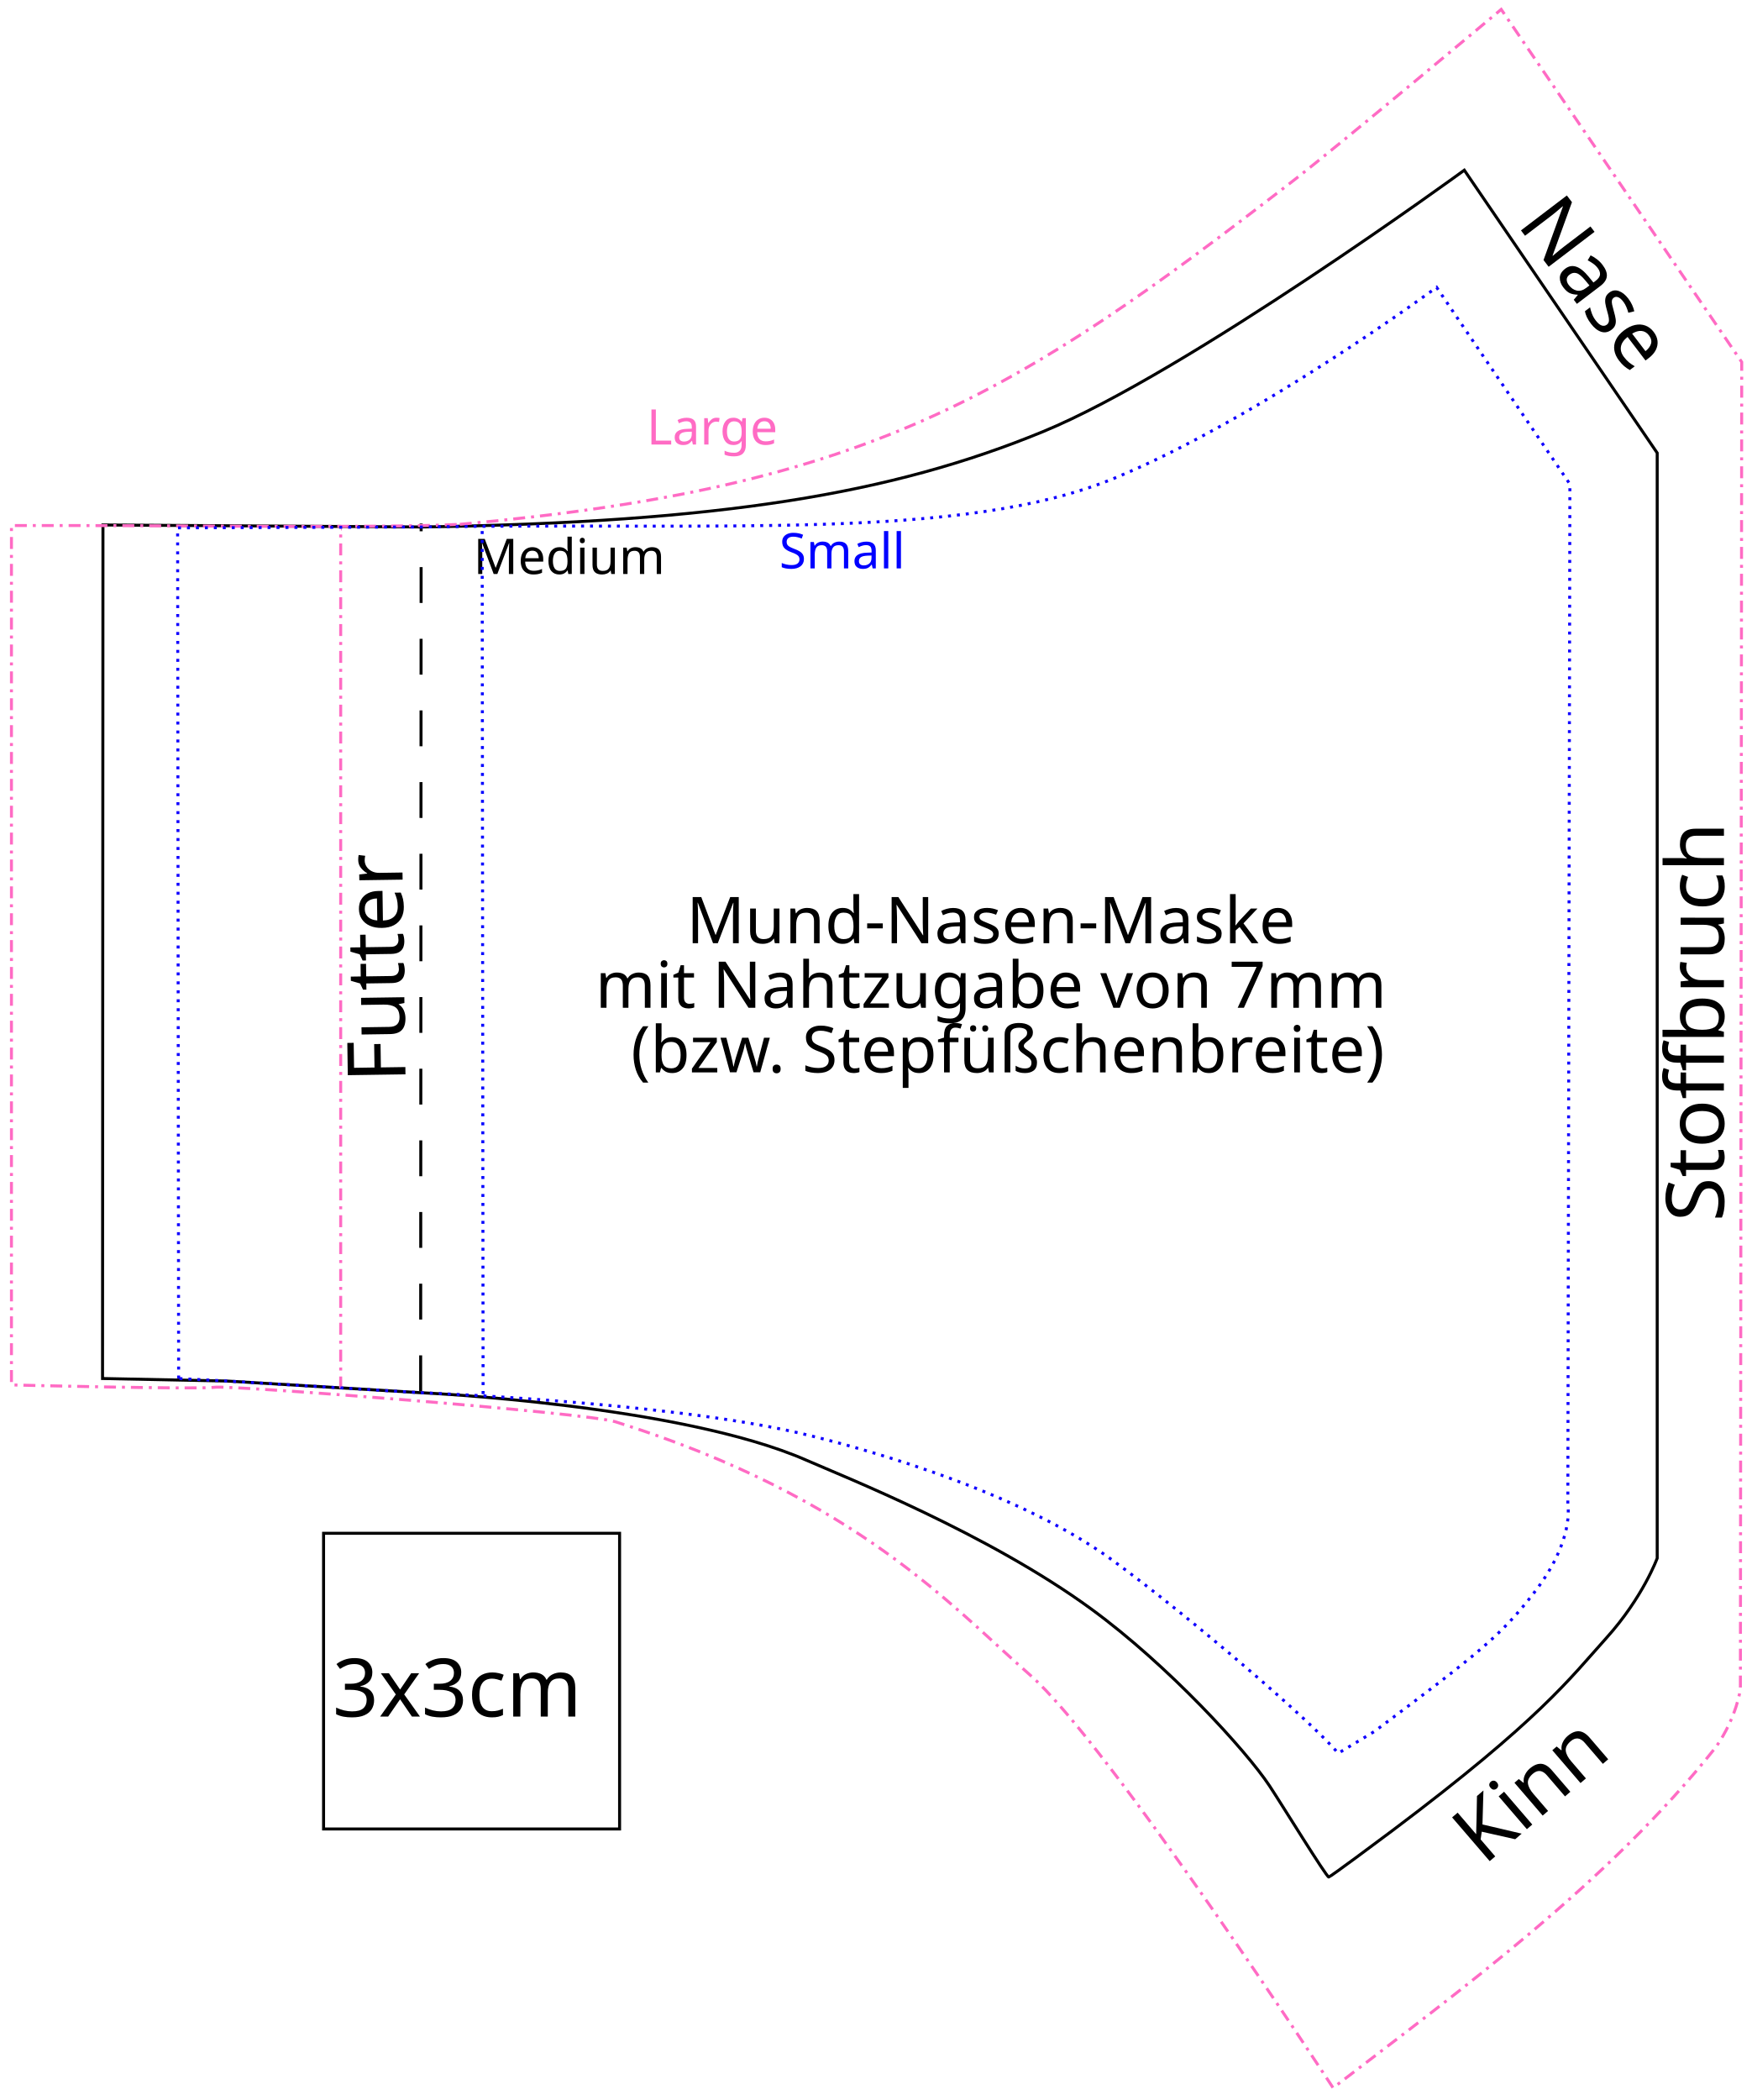
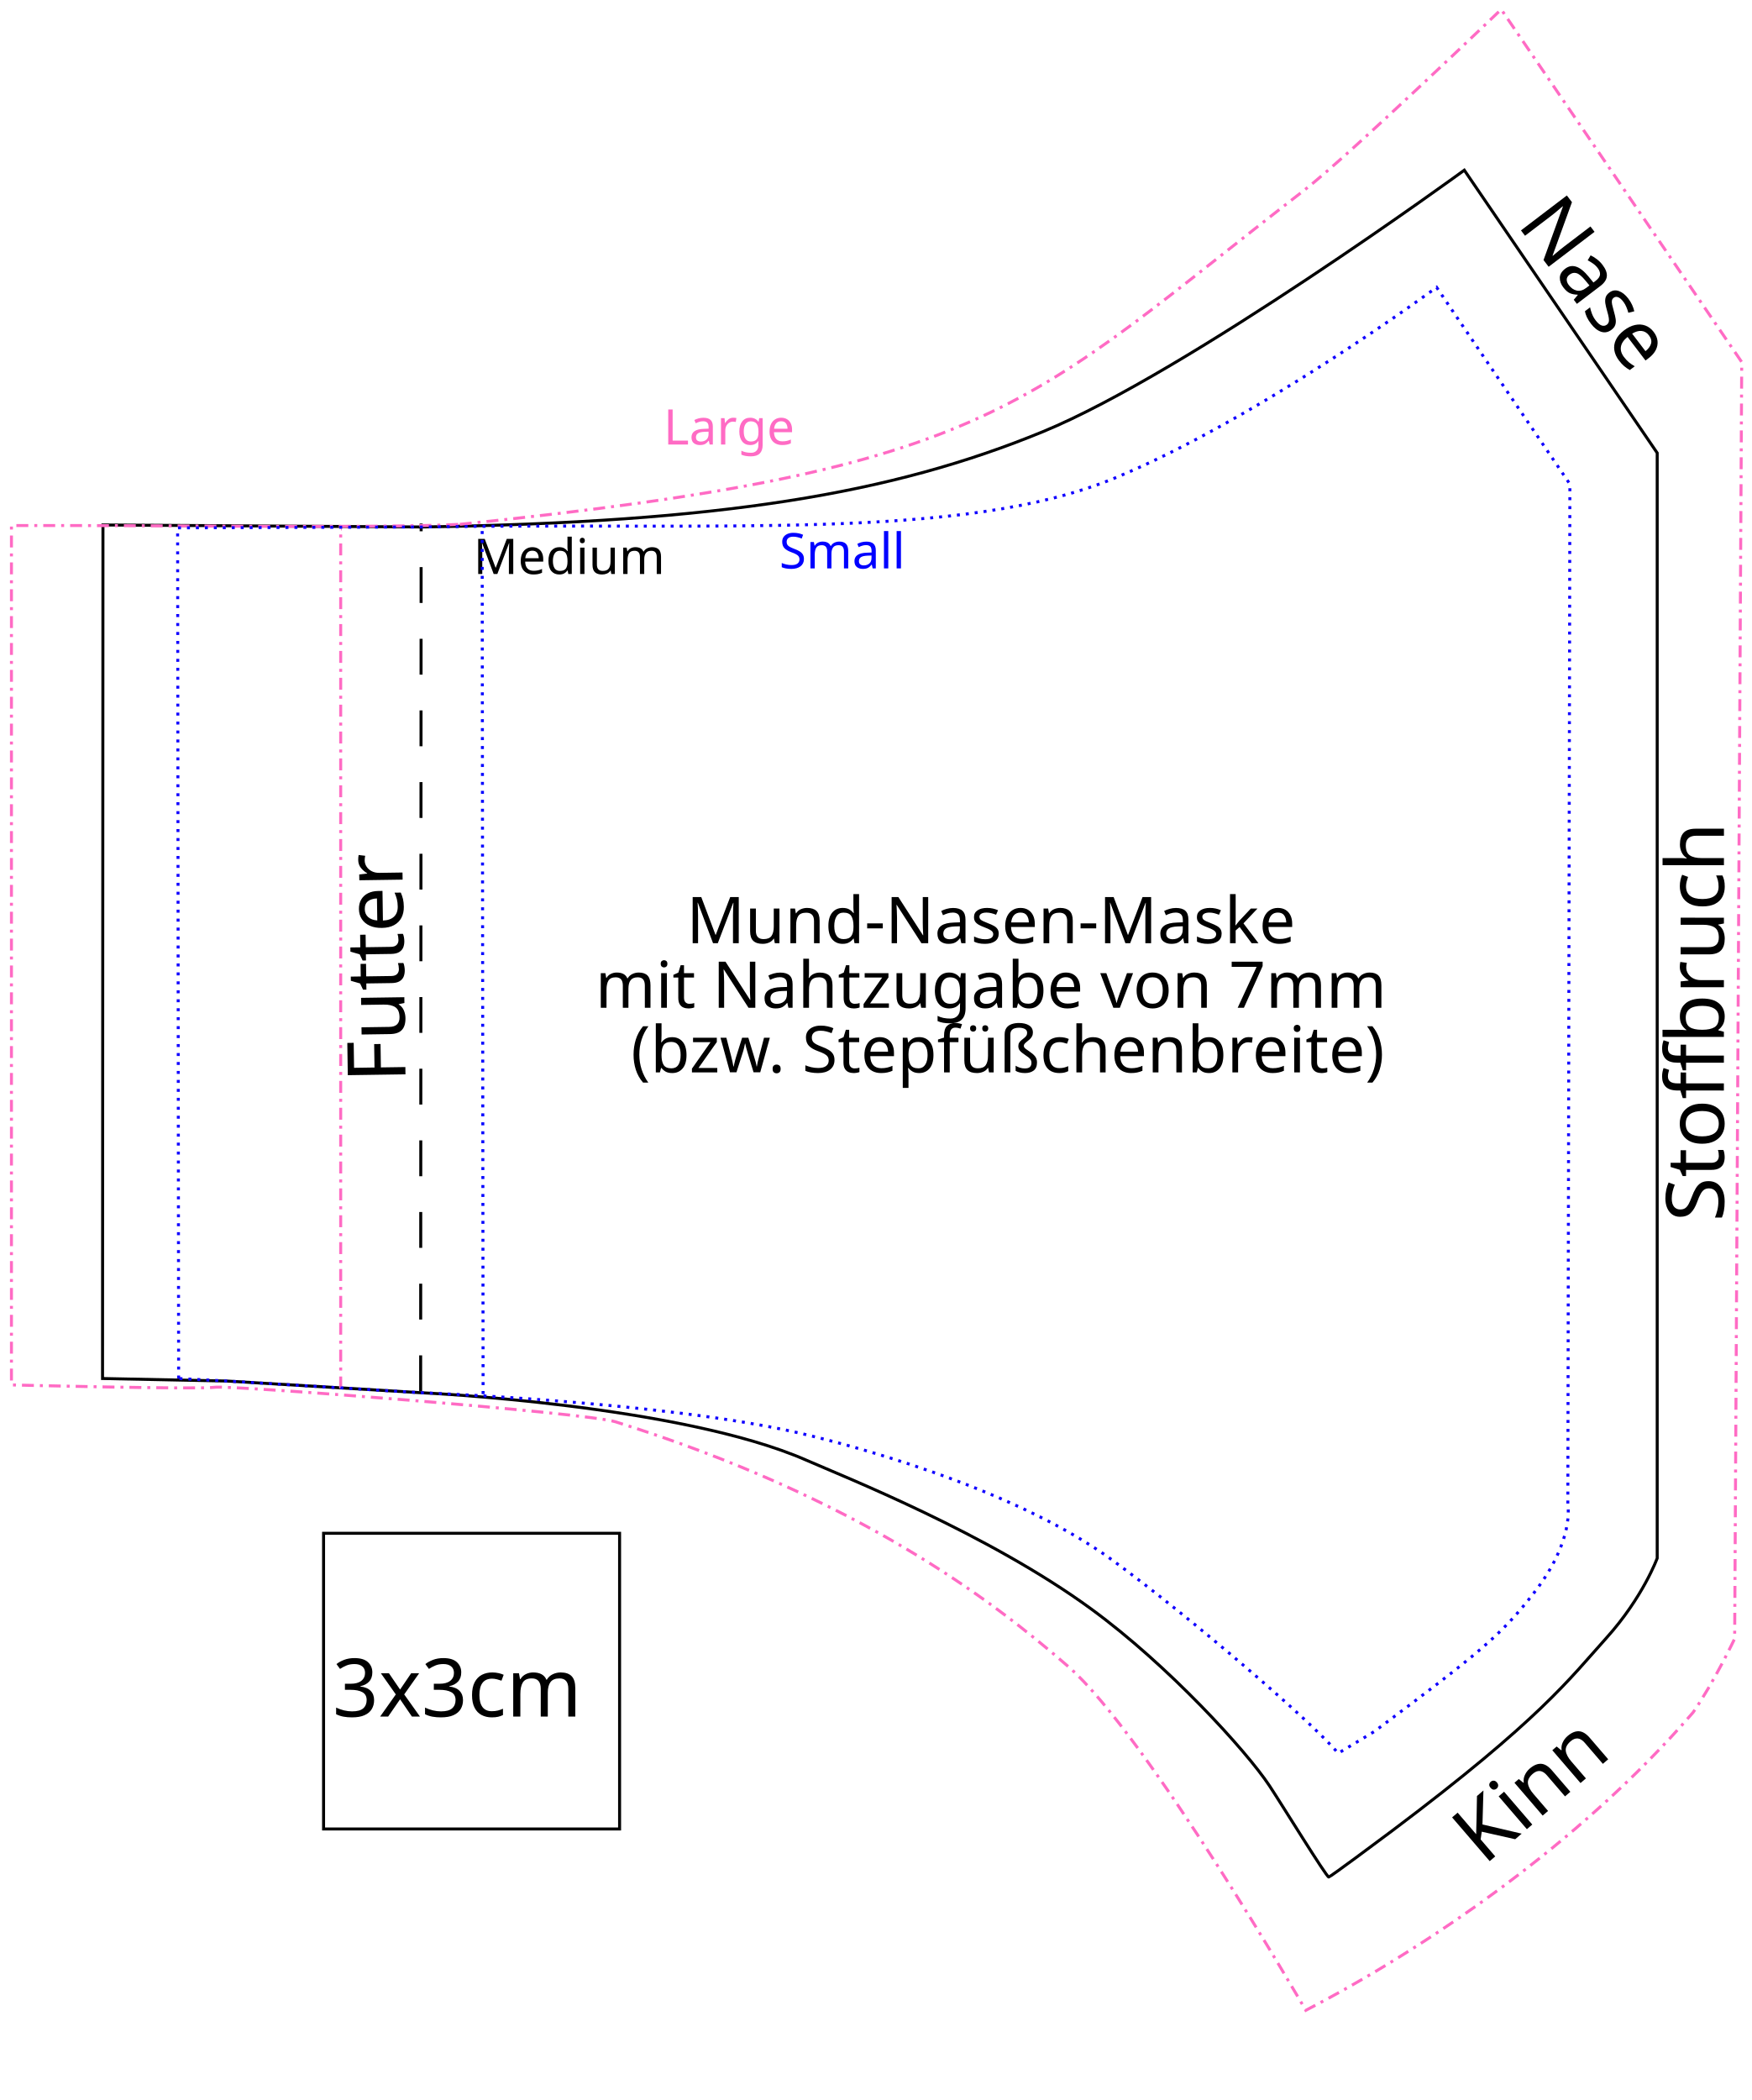
<svg xmlns="http://www.w3.org/2000/svg" version="1.1" id="svg2" width="176mm" height="211mm" viewBox="0 0 665.197 797.481">
  <defs id="defs6" />
  <g id="layer1" transform="translate(0,-325.0395)">
    <rect style="fill:none;stroke:#000000;stroke-width:1.134;stroke-miterlimit:4;stroke-dasharray:none;stroke-opacity:1" id="rect4524" width="112.427" height="112.29" x="122.894" y="907.308" ry="0" />
    <text xml:space="preserve" style="font-style:normal;font-weight:normal;font-size:92px;line-height:1.25;font-family:sans-serif;letter-spacing:0px;word-spacing:0px;fill:#000000;fill-opacity:1;stroke:none;stroke-width:2.3" x="126.29" y="976.906" id="text4528">
      <tspan id="tspan4526" x="126.29" y="976.906" style="font-style:normal;font-variant:normal;font-weight:normal;font-stretch:normal;font-size:30.667px;font-family:sans-serif;-inkscape-font-specification:'sans-serif, Normal';font-variant-ligatures:normal;font-variant-caps:normal;font-variant-numeric:normal;font-feature-settings:normal;text-align:start;writing-mode:lr-tb;text-anchor:start;stroke-width:2.3">3x3cm</tspan>
    </text>
    <text xml:space="preserve" style="font-style:normal;font-weight:normal;font-size:24.533px;line-height:1;font-family:sans-serif;letter-spacing:0px;word-spacing:0px;fill:#000000;fill-opacity:1;stroke:none;stroke-width:2.3" x="398.693" y="683.219" id="text4554">
      <tspan x="398.693" y="683.219" id="tspan4556" style="font-style:normal;font-variant:normal;font-weight:normal;font-stretch:normal;font-size:24.533px;font-family:sans-serif;-inkscape-font-specification:'sans-serif, Normal';font-variant-ligatures:normal;font-variant-caps:normal;font-variant-numeric:normal;font-feature-settings:normal;text-align:center;writing-mode:lr-tb;text-anchor:middle;stroke-width:2.3">Mund-Nasen-Maske</tspan>
      <tspan x="398.693" y="707.753" id="tspan4560" style="font-style:normal;font-variant:normal;font-weight:normal;font-stretch:normal;font-size:24.533px;font-family:sans-serif;-inkscape-font-specification:'sans-serif, Normal';font-variant-ligatures:normal;font-variant-caps:normal;font-variant-numeric:normal;font-feature-settings:normal;text-align:center;writing-mode:lr-tb;text-anchor:middle;stroke-width:2.3">mit Nahtzugabe von 7mm</tspan>
      <tspan x="398.693" y="732.286" id="tspan4562" style="font-style:normal;font-variant:normal;font-weight:normal;font-stretch:normal;font-size:24.533px;font-family:sans-serif;-inkscape-font-specification:'sans-serif, Normal';font-variant-ligatures:normal;font-variant-caps:normal;font-variant-numeric:normal;font-feature-settings:normal;text-align:center;writing-mode:lr-tb;text-anchor:middle;stroke-width:2.3">(bzw. Stepfüßchenbreite)</tspan>
    </text>
    <g id="g1089" transform="translate(-55.59255,6.13711)">
      <text transform="rotate(-90.84161)" id="text4532" y="198.887" x="-732.85" style="font-style:normal;font-weight:normal;font-size:92px;line-height:1.25;font-family:sans-serif;letter-spacing:0px;word-spacing:0px;fill:#000000;fill-opacity:1;stroke:none;stroke-width:2.3" xml:space="preserve">
        <tspan style="font-style:normal;font-variant:normal;font-weight:normal;font-stretch:normal;font-size:30.667px;font-family:sans-serif;-inkscape-font-specification:'sans-serif, Normal';font-variant-ligatures:normal;font-variant-caps:normal;font-variant-numeric:normal;font-feature-settings:normal;text-align:start;writing-mode:lr-tb;text-anchor:start;stroke-width:2.3" y="198.887" x="-732.85" id="tspan4530">Futter</tspan>
      </text>
      <text transform="rotate(-89.98344)" id="text4536" y="710.541" x="-782.629" style="font-style:normal;font-weight:normal;font-size:92px;line-height:1.25;font-family:sans-serif;letter-spacing:0px;word-spacing:0px;fill:#000000;fill-opacity:1;stroke:none;stroke-width:2.3" xml:space="preserve">
        <tspan style="font-size:30.667px;stroke-width:2.3" y="710.541" x="-782.629" id="tspan4534">Stoffbruch</tspan>
      </text>
      <text transform="rotate(52.71145)" id="text4540" y="-257.61" x="704.011" style="font-style:normal;font-weight:normal;font-size:92px;line-height:1.25;font-family:sans-serif;letter-spacing:0px;word-spacing:0px;fill:#000000;fill-opacity:1;stroke:none;stroke-width:2.3" xml:space="preserve">
        <tspan style="font-style:normal;font-variant:normal;font-weight:normal;font-stretch:normal;font-size:30.667px;font-family:sans-serif;-inkscape-font-specification:'sans-serif, Normal';font-variant-ligatures:normal;font-variant-caps:normal;font-variant-numeric:normal;font-feature-settings:normal;text-align:start;writing-mode:lr-tb;text-anchor:start;stroke-width:2.3" y="-257.61" x="704.011" id="tspan4538">Nase</tspan>
      </text>
      <text transform="rotate(-40.68795)" id="text4540-4" y="1182.852" x="-200.464" style="font-style:normal;font-weight:normal;font-size:92px;line-height:1.25;font-family:sans-serif;letter-spacing:0px;word-spacing:0px;fill:#000000;fill-opacity:1;stroke:none;stroke-width:2.3" xml:space="preserve">
        <tspan style="font-style:normal;font-variant:normal;font-weight:normal;font-stretch:normal;font-size:30.667px;font-family:sans-serif;-inkscape-font-specification:'sans-serif, Normal';font-variant-ligatures:normal;font-variant-caps:normal;font-variant-numeric:normal;font-feature-settings:normal;text-align:start;writing-mode:lr-tb;text-anchor:start;stroke-width:2.3" y="1182.852" x="-200.464" id="tspan4538-8">Kinn</tspan>
      </text>
    </g>
    <g id="g1060" transform="translate(-55.59255,6.13711)">
      <path id="path856" d="m 94.536,842.396 0.16,-324.134 121.26,0.761 c 113.419,-1.823 178.121,-12.489 235.767,-36.203 54.919,-22.592 160.021,-99.29 160.021,-99.29 l 73.263,107.388 v 419.718 c 0,0 -5.398,14.845 -19.28,30.269 -13.881,15.424 -25.226,31.028 -81.167,73.07 -5.736,4.311 -23.521,17.544 -24.292,17.737 -0.771,0.193 -17.871,-27.622 -22.557,-34.703 -8.676,-13.11 -38.325,-45.651 -67.672,-67.093 C 430.797,901.244 375.947,879.609 361.879,873.426 313.868,852.327 215.354,847.785 215.354,847.785 l -73.648,-4.434 z" style="fill:none;stroke:#000000;stroke-width:1.134;stroke-linecap:butt;stroke-linejoin:miter;stroke-miterlimit:4;stroke-dasharray:none;stroke-opacity:1" />
      <path id="path858" d="m 215.354,847.206 0.193,-329.489" style="fill:none;stroke:#000000;stroke-width:1.134;stroke-linecap:butt;stroke-linejoin:miter;stroke-miterlimit:4;stroke-dasharray:13.606, 13.606;stroke-dashoffset:0;stroke-opacity:1" />
    </g>
    <text xml:space="preserve" style="font-style:normal;font-weight:normal;font-size:24.533px;line-height:1;font-family:sans-serif;letter-spacing:0px;word-spacing:0px;fill:#000000;fill-opacity:1;stroke:none;stroke-width:2.3" x="232.134" y="543.013" id="text4554-1">
      <tspan x="232.134" y="543.013" id="tspan4562-3" style="font-style:normal;font-variant:normal;font-weight:normal;font-stretch:normal;font-size:18.667px;font-family:sans-serif;-inkscape-font-specification:'sans-serif, Normal';font-variant-ligatures:normal;font-variant-caps:normal;font-variant-numeric:normal;font-feature-settings:normal;text-align:center;writing-mode:lr-tb;text-anchor:middle;stroke-width:2.3">Medium</tspan>
    </text>
-     <g id="g986">
-       <path id="path3715" d="m 174.624,524.162 c 155.098,-13.928 210.739,-48.656 316.763,-130.66 17.17,-13.28 78.779,-64.893 78.779,-64.893 l 91.347,133.917 -0.501,503.893 c 0,0 -1.272,10.488 -9.254,22.017 -40.694,51.333 -97.235,92.512 -145.446,129.482 0,0 -85.259,-130.825 -115.292,-156.975 -29.385,-25.586 -65.49,-67.248 -157.289,-95.987 -11.132,-3.485 -146.906,-13.984 -152.227,-13.097 -5.321,0.887 -77.157,-0.887 -77.157,-0.887 V 524.605 c 56.759,-0.148 140.443,1.097 170.278,-0.443 z" style="fill:none;stroke:#ff6bc4;stroke-width:1.134;stroke-linecap:butt;stroke-linejoin:miter;stroke-miterlimit:4;stroke-dasharray:4.535, 2.268, 1.134, 2.268;stroke-dashoffset:0;stroke-opacity:1" />
-       <path id="path3717" d="M 129.394,852.302 V 525.936 h 0.443" style="fill:none;stroke:#ff6bc4;stroke-width:1.134;stroke-linecap:butt;stroke-linejoin:miter;stroke-miterlimit:4;stroke-dasharray:4.535, 2.268, 1.134, 2.268;stroke-dashoffset:0;stroke-opacity:1" />
-       <text id="text4554-1-9" y="493.862" x="292.828" style="font-style:normal;font-weight:normal;font-size:24.533px;line-height:1;font-family:sans-serif;letter-spacing:0px;word-spacing:0px;fill:#ff6bc4;fill-opacity:1;stroke:none;stroke-width:2.3;" xml:space="preserve">
-         <tspan style="font-style:normal;font-variant:normal;font-weight:normal;font-stretch:normal;font-size:18.667px;font-family:sans-serif;-inkscape-font-specification:'sans-serif, Normal';font-variant-ligatures:normal;font-variant-caps:normal;font-variant-numeric:normal;font-feature-settings:normal;text-align:center;writing-mode:lr-tb;text-anchor:middle;fill:#ff6bc4;fill-opacity:1;stroke-width:2.3;" id="tspan4562-3-0" y="493.862" x="292.828">Large</tspan>
-       </text>
-     </g>
+     <path style="fill:none;stroke:#ff6bc4;stroke-width:1.134;stroke-linecap:butt;stroke-linejoin:miter;stroke-miterlimit:4;stroke-dasharray:4.535, 2.268, 1.134, 2.268;stroke-dashoffset:0;stroke-opacity:1" d="m 174.624,524.162 c 204.454,-20.869 214.594,-44.8 320.619,-126.804 17.17,-13.28 74.923,-68.749 74.923,-68.749 l 91.347,133.917 -2.683,484.807 c 0,0 -7.816,16.487 -15.798,28.016 -43.42,50.242 -102.143,89.786 -147.082,113.123 0,0 -60.246,-104.463 -90.279,-130.613 -29.385,-25.586 -80.142,-64.163 -171.941,-92.903 -11.132,-3.485 -146.906,-13.984 -152.227,-13.097 -5.321,0.887 -77.157,-0.887 -77.157,-0.887 V 524.605 c 56.759,-0.148 140.443,1.097 170.278,-0.443 z" id="path3715" />
+     <path style="fill:none;stroke:#ff6bc4;stroke-width:1.134;stroke-linecap:butt;stroke-linejoin:miter;stroke-miterlimit:4;stroke-dasharray:4.535, 2.268, 1.134, 2.268;stroke-dashoffset:0;stroke-opacity:1" d="M 129.394,852.302 V 525.936 h 0.443" id="path3717" />
+     <text xml:space="preserve" style="font-style:normal;font-weight:normal;font-size:24.533px;line-height:1;font-family:sans-serif;letter-spacing:0px;word-spacing:0px;fill:#ff6bc4;fill-opacity:1;stroke:none;stroke-width:2.3" x="292.828" y="493.862" id="text4554-1-9">
+       <tspan x="292.828" y="493.862" id="tspan4562-3-0" style="font-style:normal;font-variant:normal;font-weight:normal;font-stretch:normal;font-size:18.667px;font-family:sans-serif;-inkscape-font-specification:'sans-serif, Normal';font-variant-ligatures:normal;font-variant-caps:normal;font-variant-numeric:normal;font-feature-settings:normal;text-align:center;writing-mode:lr-tb;text-anchor:middle;fill:#ff6bc4;fill-opacity:1;stroke-width:2.3">Large</tspan>
+     </text>
    <path style="fill:none;stroke:#1000ff;stroke-width:1.134;stroke-linecap:butt;stroke-linejoin:miter;stroke-miterlimit:4;stroke-dasharray:1.134, 2.268;stroke-dashoffset:0;stroke-opacity:1" d="m 67.845,848.533 -0.386,-323.043 92.904,-0.329 c 113.419,-1.823 205.112,5.248 262.758,-18.466 54.919,-22.592 122.514,-72.541 122.514,-72.541 l 50.618,74.717 -0.787,387.719 c 0,0 2.648,13.216 -12.597,33.002 -12.665,16.437 -20.766,22.95 -60.894,52.995 l -13.745,8.278 C 499.168,979.683 451.889,938.987 422.543,917.545 383.302,888.872 318.175,872.606 303.202,869.153 251.919,857.323 159.761,853.922 159.761,853.922 l -73.648,-4.434 z" id="path856-6" />
    <path style="fill:none;stroke:#0000ff;stroke-width:1.134;stroke-linecap:butt;stroke-linejoin:miter;stroke-miterlimit:4;stroke-dasharray:1.134, 2.268;stroke-dashoffset:0;stroke-opacity:1" d="M 183.482,854.434 183.13,525.217" id="path858-4" />
    <text xml:space="preserve" style="font-style:normal;font-weight:normal;font-size:24.533px;line-height:1;font-family:sans-serif;letter-spacing:0px;word-spacing:0px;fill:#0000ff;fill-opacity:1;stroke:none;stroke-width:2.3" x="335.813" y="540.891" id="text4554-1-95">
      <tspan x="335.813" y="540.891" id="tspan4562-3-04" style="font-style:normal;font-variant:normal;font-weight:normal;font-stretch:normal;font-size:18.667px;font-family:sans-serif;-inkscape-font-specification:'sans-serif, Normal';font-variant-ligatures:normal;font-variant-caps:normal;font-variant-numeric:normal;font-feature-settings:normal;text-align:center;writing-mode:lr-tb;text-anchor:middle;fill:#0000ff;fill-opacity:1;stroke-width:2.3">Small</tspan>
    </text>
-     <flowRoot xml:space="preserve" id="flowRoot968" style="fill:black;fill-opacity:1;stroke:none;font-family:sans-serif;font-style:normal;font-weight:normal;font-size:10.667px;line-height:1;letter-spacing:0px;word-spacing:0px">
+     <flowRoot xml:space="preserve" id="flowRoot968" style="font-style:normal;font-weight:normal;font-size:10.667px;line-height:1;font-family:sans-serif;letter-spacing:0px;word-spacing:0px;fill:#000000;fill-opacity:1;stroke:none">
      <flowRegion id="flowRegion970">
        <rect id="rect972" width="706.407" height="726.458" x="720.288" y="-84.757" />
      </flowRegion>
      <flowPara id="flowPara974" />
    </flowRoot>
  </g>
</svg>
